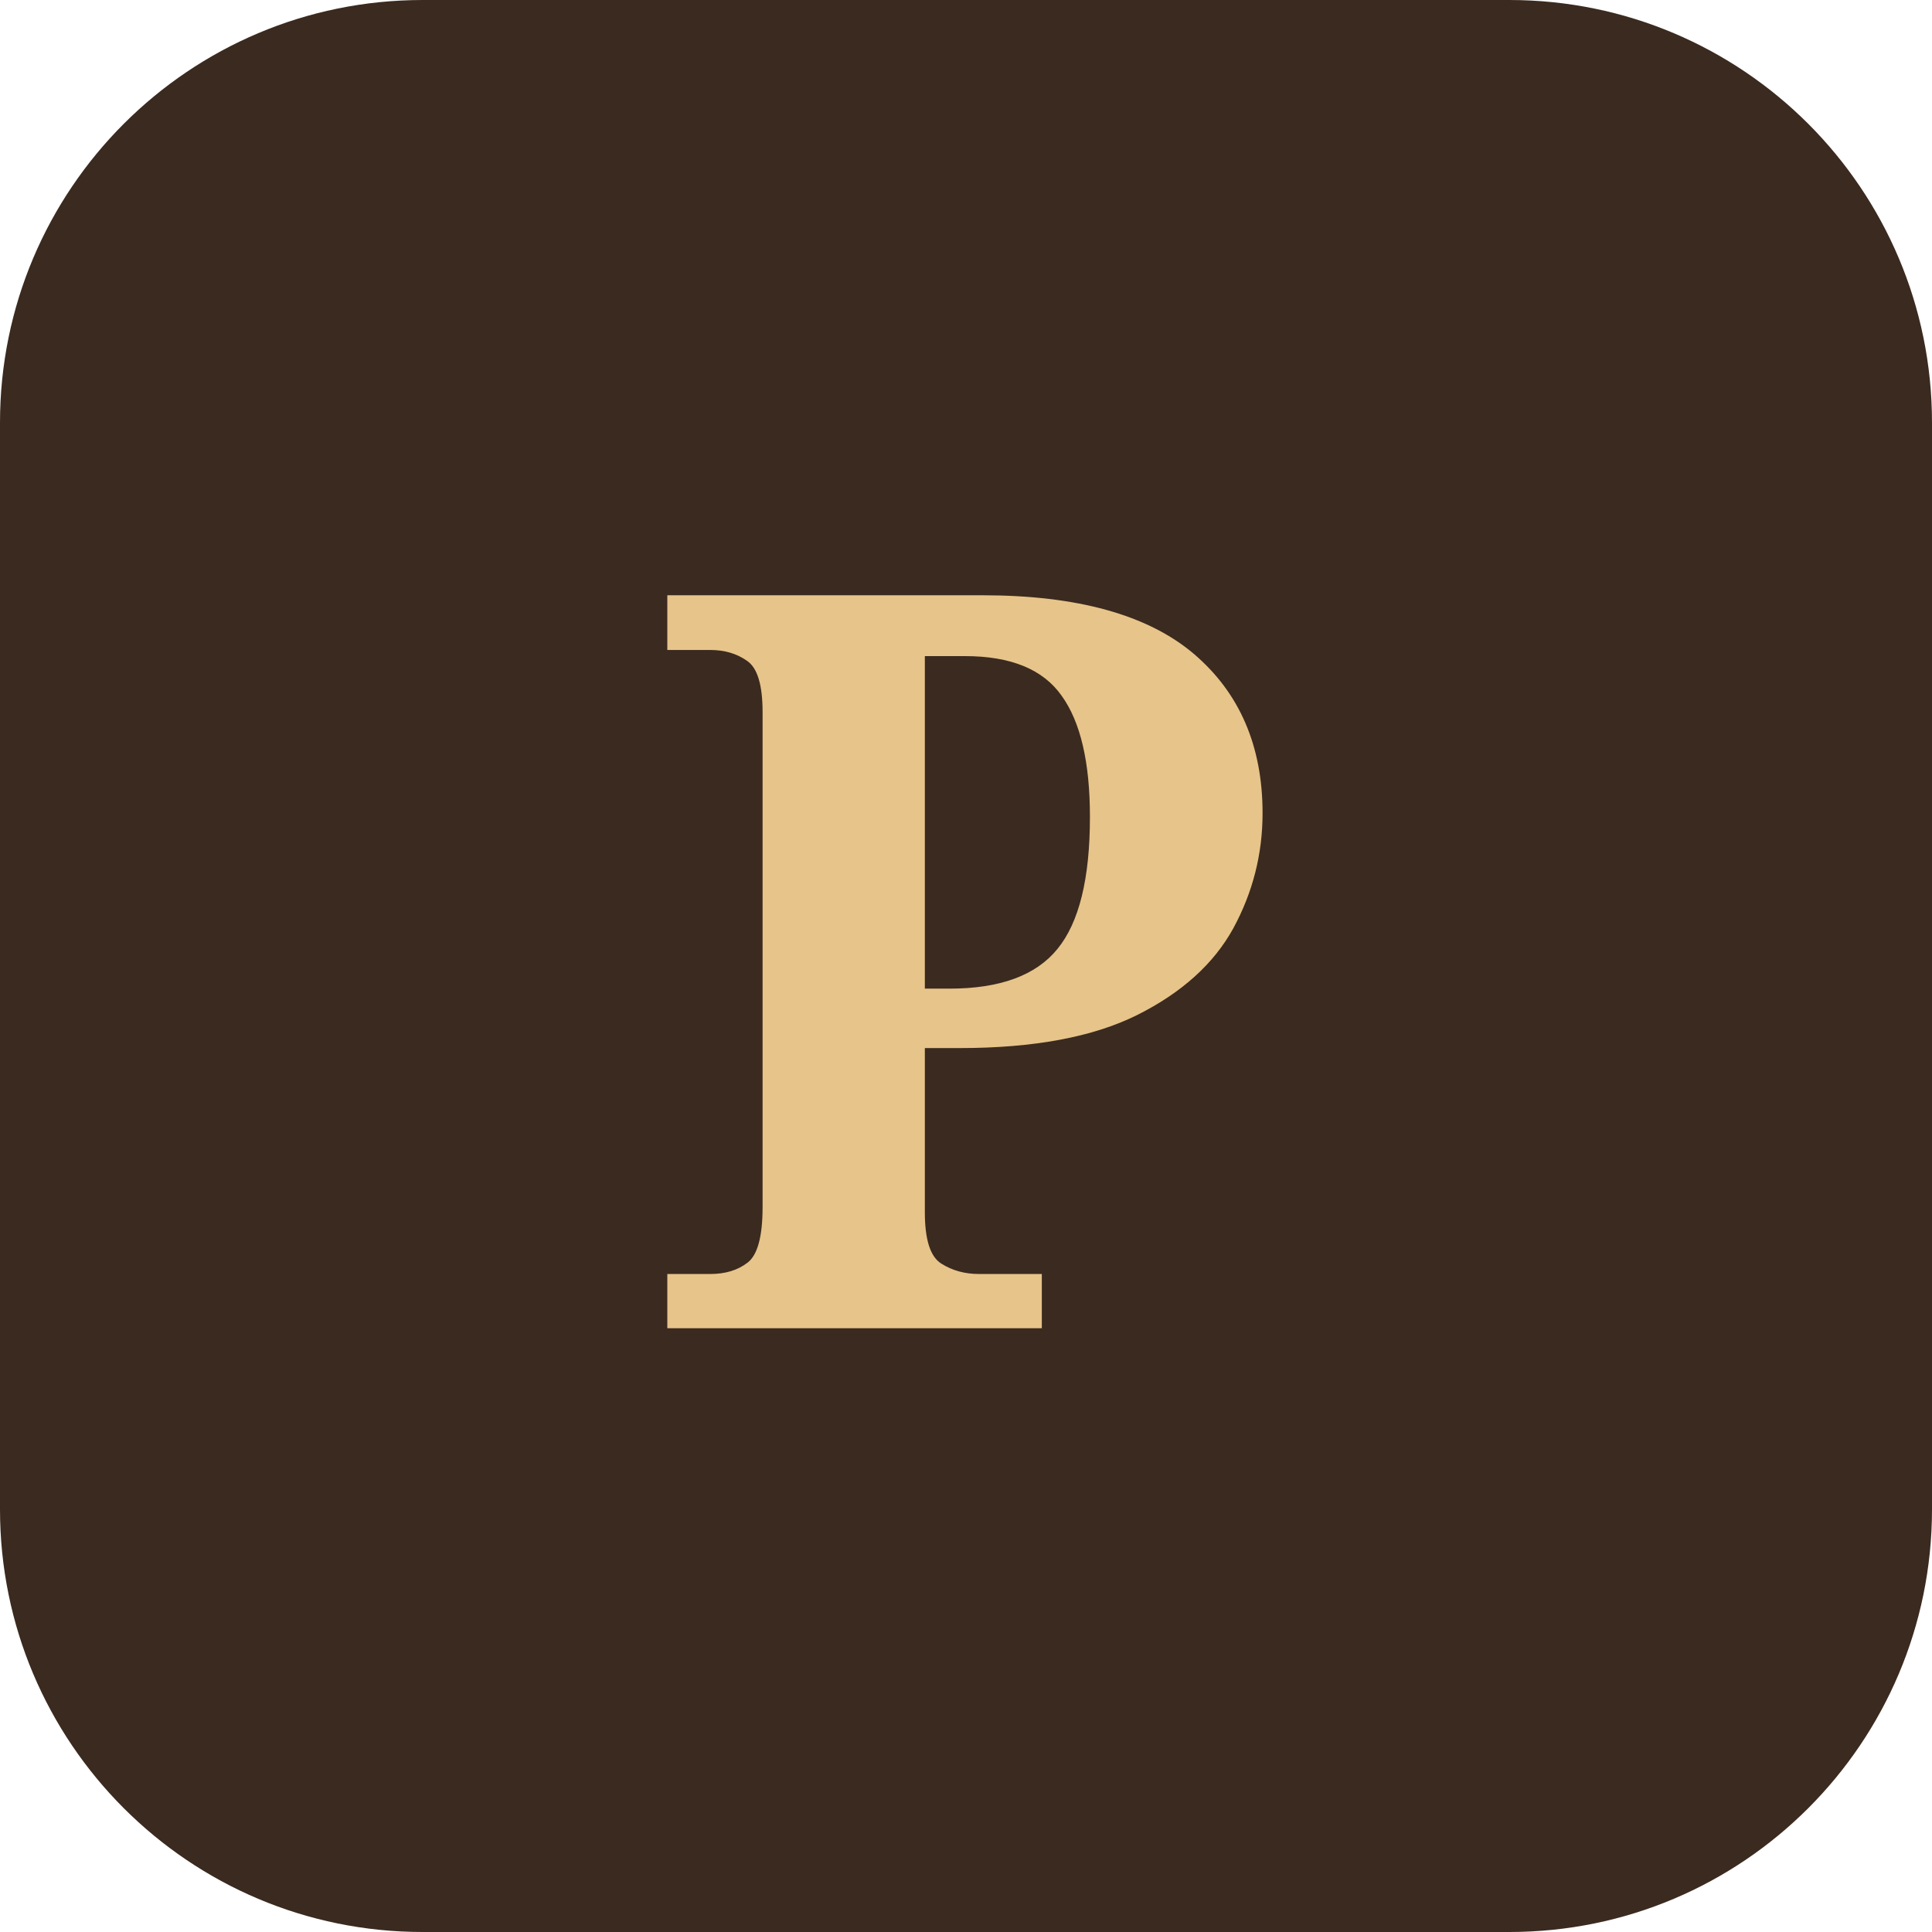
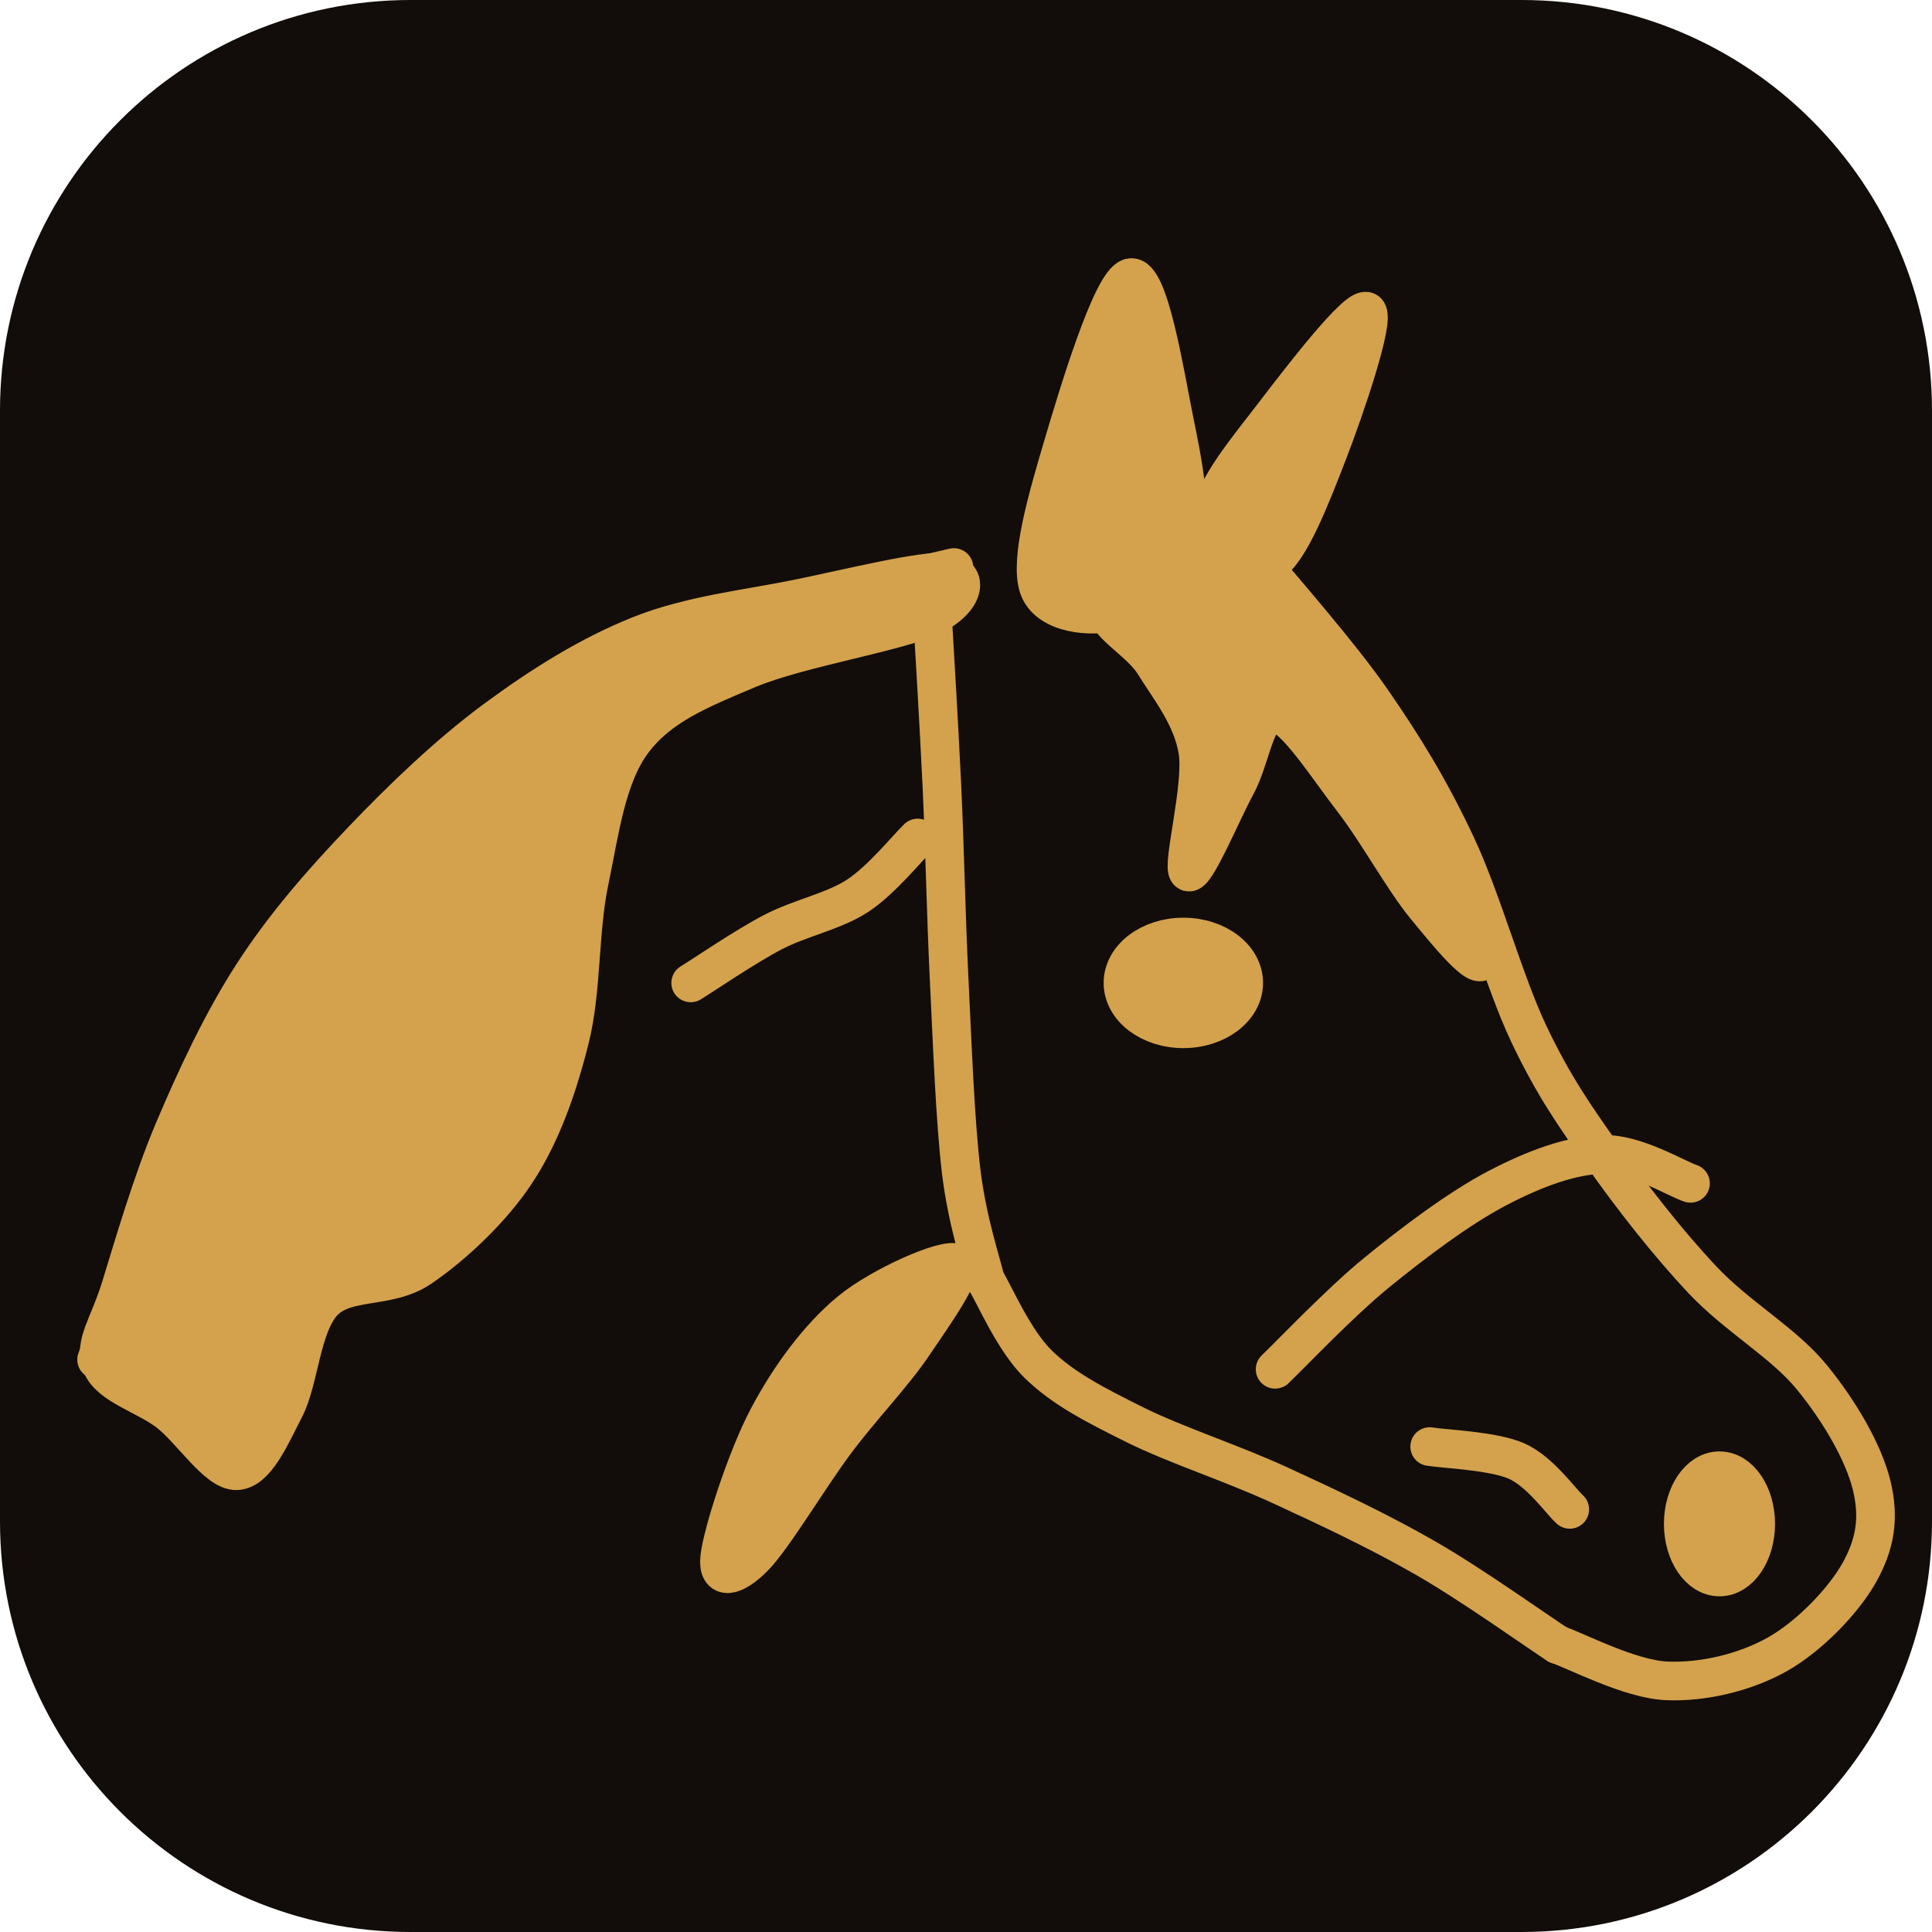
- <svg xmlns="http://www.w3.org/2000/svg" viewBox="0 0 64 64">
-   <rect width="64" height="64" rx="14" fill="#3b2a1f" />
-   <text x="32" y="44" text-anchor="middle" font-family="Georgia, serif" font-size="34" font-weight="700" fill="#e7c48a">P</text>
+ <svg xmlns="http://www.w3.org/2000/svg" viewBox="0 -85 800 800">
+   <rect x="0" y="-85" width="800" height="800" rx="170" fill="#120d0a" />
+   <g fill="none" stroke="#D4A24C" stroke-width="16" stroke-linecap="round" stroke-linejoin="round">
+     <path d="M395 150C384.2 152.5 351.7 160 330 165C308.3 170 285.8 171.7 265 180C244.2 188.3 224.2 200.8 205 215C185.8 229.2 166.7 247.5 150 265C133.3 282.5 118 300 105 320C92 340 81.2 363.3 72 385C62.8 406.7 55.3 434.5 50 450C44.7 465.5 41.7 473.3 40 478" />
+     <path d="M386 168C386.7 180 388.8 214.7 390 240C391.2 265.3 391.7 293.3 393 320C394.3 346.7 395.5 379.2 398 400C400.5 420.8 406.3 437.5 408 445" />
+     <path d="M522 148C529.7 157.5 554.5 185.5 568 205C581.5 224.5 592.2 242 603 265C613.8 288 622.8 321.5 633 343C643.2 364.5 652 377 664 394C676 411 690.7 429.8 705 445C719.3 460.2 738.3 470.8 750 485C761.7 499.2 771.7 516.5 775 530C778.3 543.5 776.5 554.3 770 566C763.5 577.7 749.3 592.5 736 600C722.7 607.5 705.2 611.7 690 611C674.8 610.3 652.5 598.5 645 596" />
+     <path d="M645 596C635.8 590 609.2 571 590 560C570.8 549 550 539.2 530 530C510 520.8 486.7 513.3 470 505C453.3 496.7 440.3 490 430 480C419.7 470 411.7 450.8 408 445" />
+     <path d="M286 322C291.7 318.5 308.5 307 320 301C331.5 295 345 292.5 355 286C365 279.5 375.8 266 380 262" />
+     <path d="M528 482C535 475.3 554.7 454.5 570 442C585.3 429.5 604.3 415.2 620 407C635.7 398.8 650.7 393.3 664 393C677.3 392.7 694 403 700 405" />
+     <path d="M592 514C598 515 618.3 515.7 628 520C637.7 524.3 646.3 536.7 650 540" />
+     <path fill="#D4A24C" d="M392 152C382.7 150.8 351.2 158.7 330 163C308.8 167.3 285.8 169.7 265 178C244.2 186.3 224.2 198.8 205 213C185.8 227.2 166.7 245.5 150 263C133.3 280.5 118 298 105 318C92 338 81.2 361.3 72 383C62.8 404.7 55 431.8 50 448C45 464.2 38.7 471.3 42 480C45.3 488.7 60.7 492.7 70 500C79.3 507.3 90 524.3 98 524C106 523.7 112 509.7 118 498C124 486.3 124.7 463.7 134 454C143.3 444.3 160.7 449 174 440C187.3 431 203.7 415.8 214 400C224.3 384.2 231 365 236 345C241 325 239.7 300.5 244 280C248.3 259.5 251 236.7 262 222C273 207.3 289.3 200.7 310 192C330.7 183.3 372.3 176.7 386 170C399.7 163.3 401.3 153.2 392 152Z" />
+     <path fill="#D4A24C" d="M430 158C426.3 146.7 433.7 121.3 440 100C446.3 78.7 460.3 32 468 30C475.7 28 482.3 69.7 486 88C489.7 106.3 494 126.7 490 140C486 153.3 472 165 462 168C452 171 433.7 169.3 430 158Z" />
+     <path fill="#D4A24C" d="M502 128C502.3 117.7 517.3 100 528 86C538.7 72 562.3 41.3 566 44C569.7 46.7 556.7 84.7 550 102C543.3 119.3 534 143.7 526 148C518 152.3 501.7 138.3 502 128Z" />
+     <path fill="#D4A24C" d="M458 165C459.7 157 477.3 144.2 488 142C498.7 139.8 510 142.7 522 152C534 161.3 547.7 181.3 560 198C572.3 214.7 587 233 596 252C605 271 615 305.7 614 312C613 318.3 599 301 590 290C581 279 570.3 259.3 560 246C549.7 232.7 536 211 528 210C520 209 518 229 512 240C506 251 494.7 278.3 492 276C489.3 273.7 498.3 240.3 496 226C493.7 211.7 484.3 200.2 478 190C471.7 179.8 456.3 173 458 165Z" />
+     <ellipse fill="#D4A24C" cx="490" cy="322" rx="25" ry="19" />
+     <ellipse fill="#D4A24C" cx="712" cy="546" rx="15" ry="22" />
+     <path fill="#D4A24C" d="M298 560C299 550.3 309 519 318 502C327 485 339 468.7 352 458C365 447.3 391.7 435.7 396 438C400.3 440.3 386.3 459.7 378 472C369.7 484.3 357 497.3 346 512C335 526.7 320 552 312 560C304 568 297 569.7 298 560Z" />
+   </g>
</svg>
